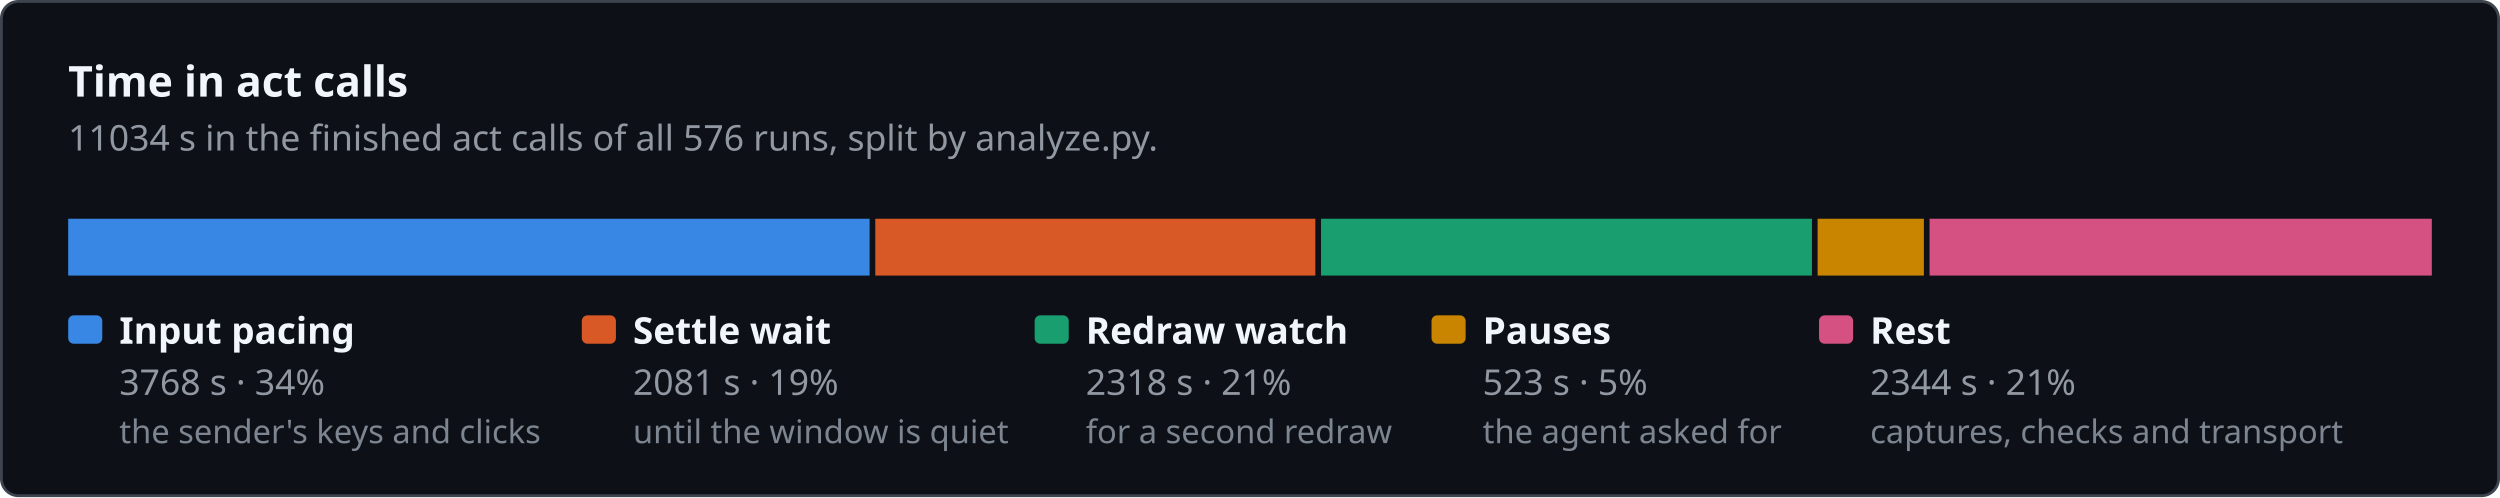
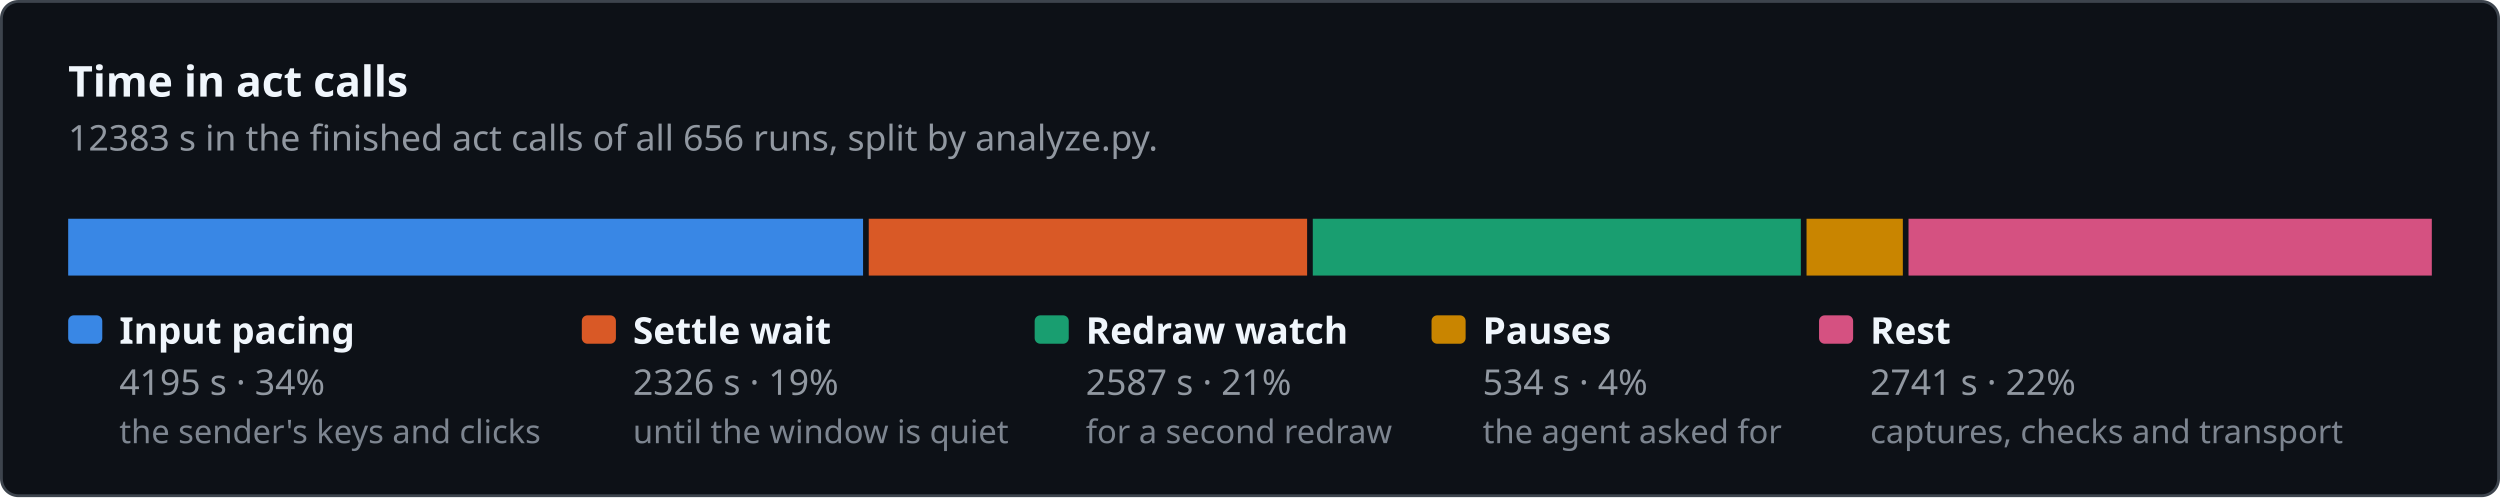
- <svg xmlns="http://www.w3.org/2000/svg" width="880" height="175" viewBox="0 0 880 175" role="img" aria-label="Time in finished act calls: Input pacing 3768 s, Settle wait 2081 s, Redraw watch 2318 s, Pauses 523 s, Rest 2344 s">
+ <svg xmlns="http://www.w3.org/2000/svg" width="880" height="175" viewBox="0 0 880 175" role="img" aria-label="Time in finished act calls: Input pacing 4195 s, Settle wait 2326 s, Redraw watch 2587 s, Pauses 534 s, Rest 2741 s">
  <style>text{font-family:-apple-system, BlinkMacSystemFont, "Segoe UI", "Noto Sans", Helvetica, Arial, sans-serif;font-variant-numeric:tabular-nums}.t{fill:#f0f6fc}.t2{fill:#9198a1}.m{fill:#7d8590}.bg{fill:#0d1117;stroke:#3d444d}.grid{stroke:#1c2128;stroke-width:1}.axis{stroke:#3d444d;stroke-width:1}.tools{fill:#3987e5}.out{fill:#454c56}.dot{fill:#d1d7e0;stroke:#0d1117;stroke-width:1.5}.miss{fill:#0d1117;stroke:#f85149;stroke-width:1.75}.pass{fill:#3fb950}.fail{fill:#0d1117;stroke:#f85149;stroke-width:1.75}.cut{stroke:#0d1117;stroke-width:2}.s0{fill:#3987e5}.s1{fill:#d95926}.s2{fill:#199e70}.s3{fill:#c98500}.s4{fill:#d55181}.s5{fill:#008300}.s6{fill:#9085e9}.s7{fill:#e66767}</style>
  <rect x="0.5" y="0.5" width="879" height="174" rx="6" class="bg" />
  <text x="24" y="34" class="t" font-size="15" font-weight="600">Time in act calls</text>
-   <text x="24" y="53" class="t2" font-size="12.5">11034 s in the finished act calls of all 576 runs, split by analyze.py.</text>
-   <rect x="24" y="77" width="282.1" height="20" class="s0" />
-   <rect x="308.1" y="77" width="154.9" height="20" class="s1" />
-   <rect x="465" y="77" width="172.8" height="20" class="s2" />
-   <rect x="639.8" y="77" width="37.4" height="20" class="s3" />
-   <rect x="679.2" y="77" width="176.8" height="20" class="s4" />
+   <text x="24" y="53" class="t2" font-size="12.5">12383 s in the finished act calls of all 656 runs, split by analyze.py.</text>
+   <rect x="24" y="77" width="279.8" height="20" class="s0" />
+   <rect x="305.8" y="77" width="154.3" height="20" class="s1" />
+   <rect x="462.1" y="77" width="171.8" height="20" class="s2" />
+   <rect x="635.9" y="77" width="33.9" height="20" class="s3" />
+   <rect x="671.8" y="77" width="184.2" height="20" class="s4" />
  <rect x="24" y="111" width="12" height="10" class="s0" rx="2" />
  <text x="42" y="121" class="t" font-size="13" font-weight="600">Input pacing</text>
-   <text x="42" y="139" class="t2" font-size="12.5">3768 s · 34%</text>
+   <text x="42" y="139" class="t2" font-size="12.5">4195 s · 34%</text>
  <text x="42" y="156" class="m" font-size="11.5">the sender's keys and clicks</text>
  <rect x="204.8" y="111" width="12" height="10" class="s1" rx="2" />
  <text x="222.8" y="121" class="t" font-size="13" font-weight="600">Settle wait</text>
-   <text x="222.8" y="139" class="t2" font-size="12.5">2081 s · 19%</text>
+   <text x="222.8" y="139" class="t2" font-size="12.5">2326 s · 19%</text>
  <text x="222.8" y="156" class="m" font-size="11.5">until the window is quiet</text>
  <rect x="364.2" y="111" width="12" height="10" class="s2" rx="2" />
  <text x="382.2" y="121" class="t" font-size="13" font-weight="600">Redraw watch</text>
-   <text x="382.2" y="139" class="t2" font-size="12.5">2318 s · 21%</text>
+   <text x="382.2" y="139" class="t2" font-size="12.5">2587 s · 21%</text>
  <text x="382.2" y="156" class="m" font-size="11.5">for a second redraw</text>
  <rect x="503.9" y="111" width="12" height="10" class="s3" rx="2" />
  <text x="521.9" y="121" class="t" font-size="13" font-weight="600">Pauses</text>
-   <text x="521.9" y="139" class="t2" font-size="12.5">523 s · 5%</text>
+   <text x="521.9" y="139" class="t2" font-size="12.5">534 s · 4%</text>
  <text x="521.9" y="156" class="m" font-size="11.5">the agent asked for</text>
  <rect x="640.3" y="111" width="12" height="10" class="s4" rx="2" />
  <text x="658.3" y="121" class="t" font-size="13" font-weight="600">Rest</text>
-   <text x="658.3" y="139" class="t2" font-size="12.5">2344 s · 21%</text>
+   <text x="658.3" y="139" class="t2" font-size="12.5">2741 s · 22%</text>
  <text x="658.3" y="156" class="m" font-size="11.5">captures, checks and transport</text>
</svg>
